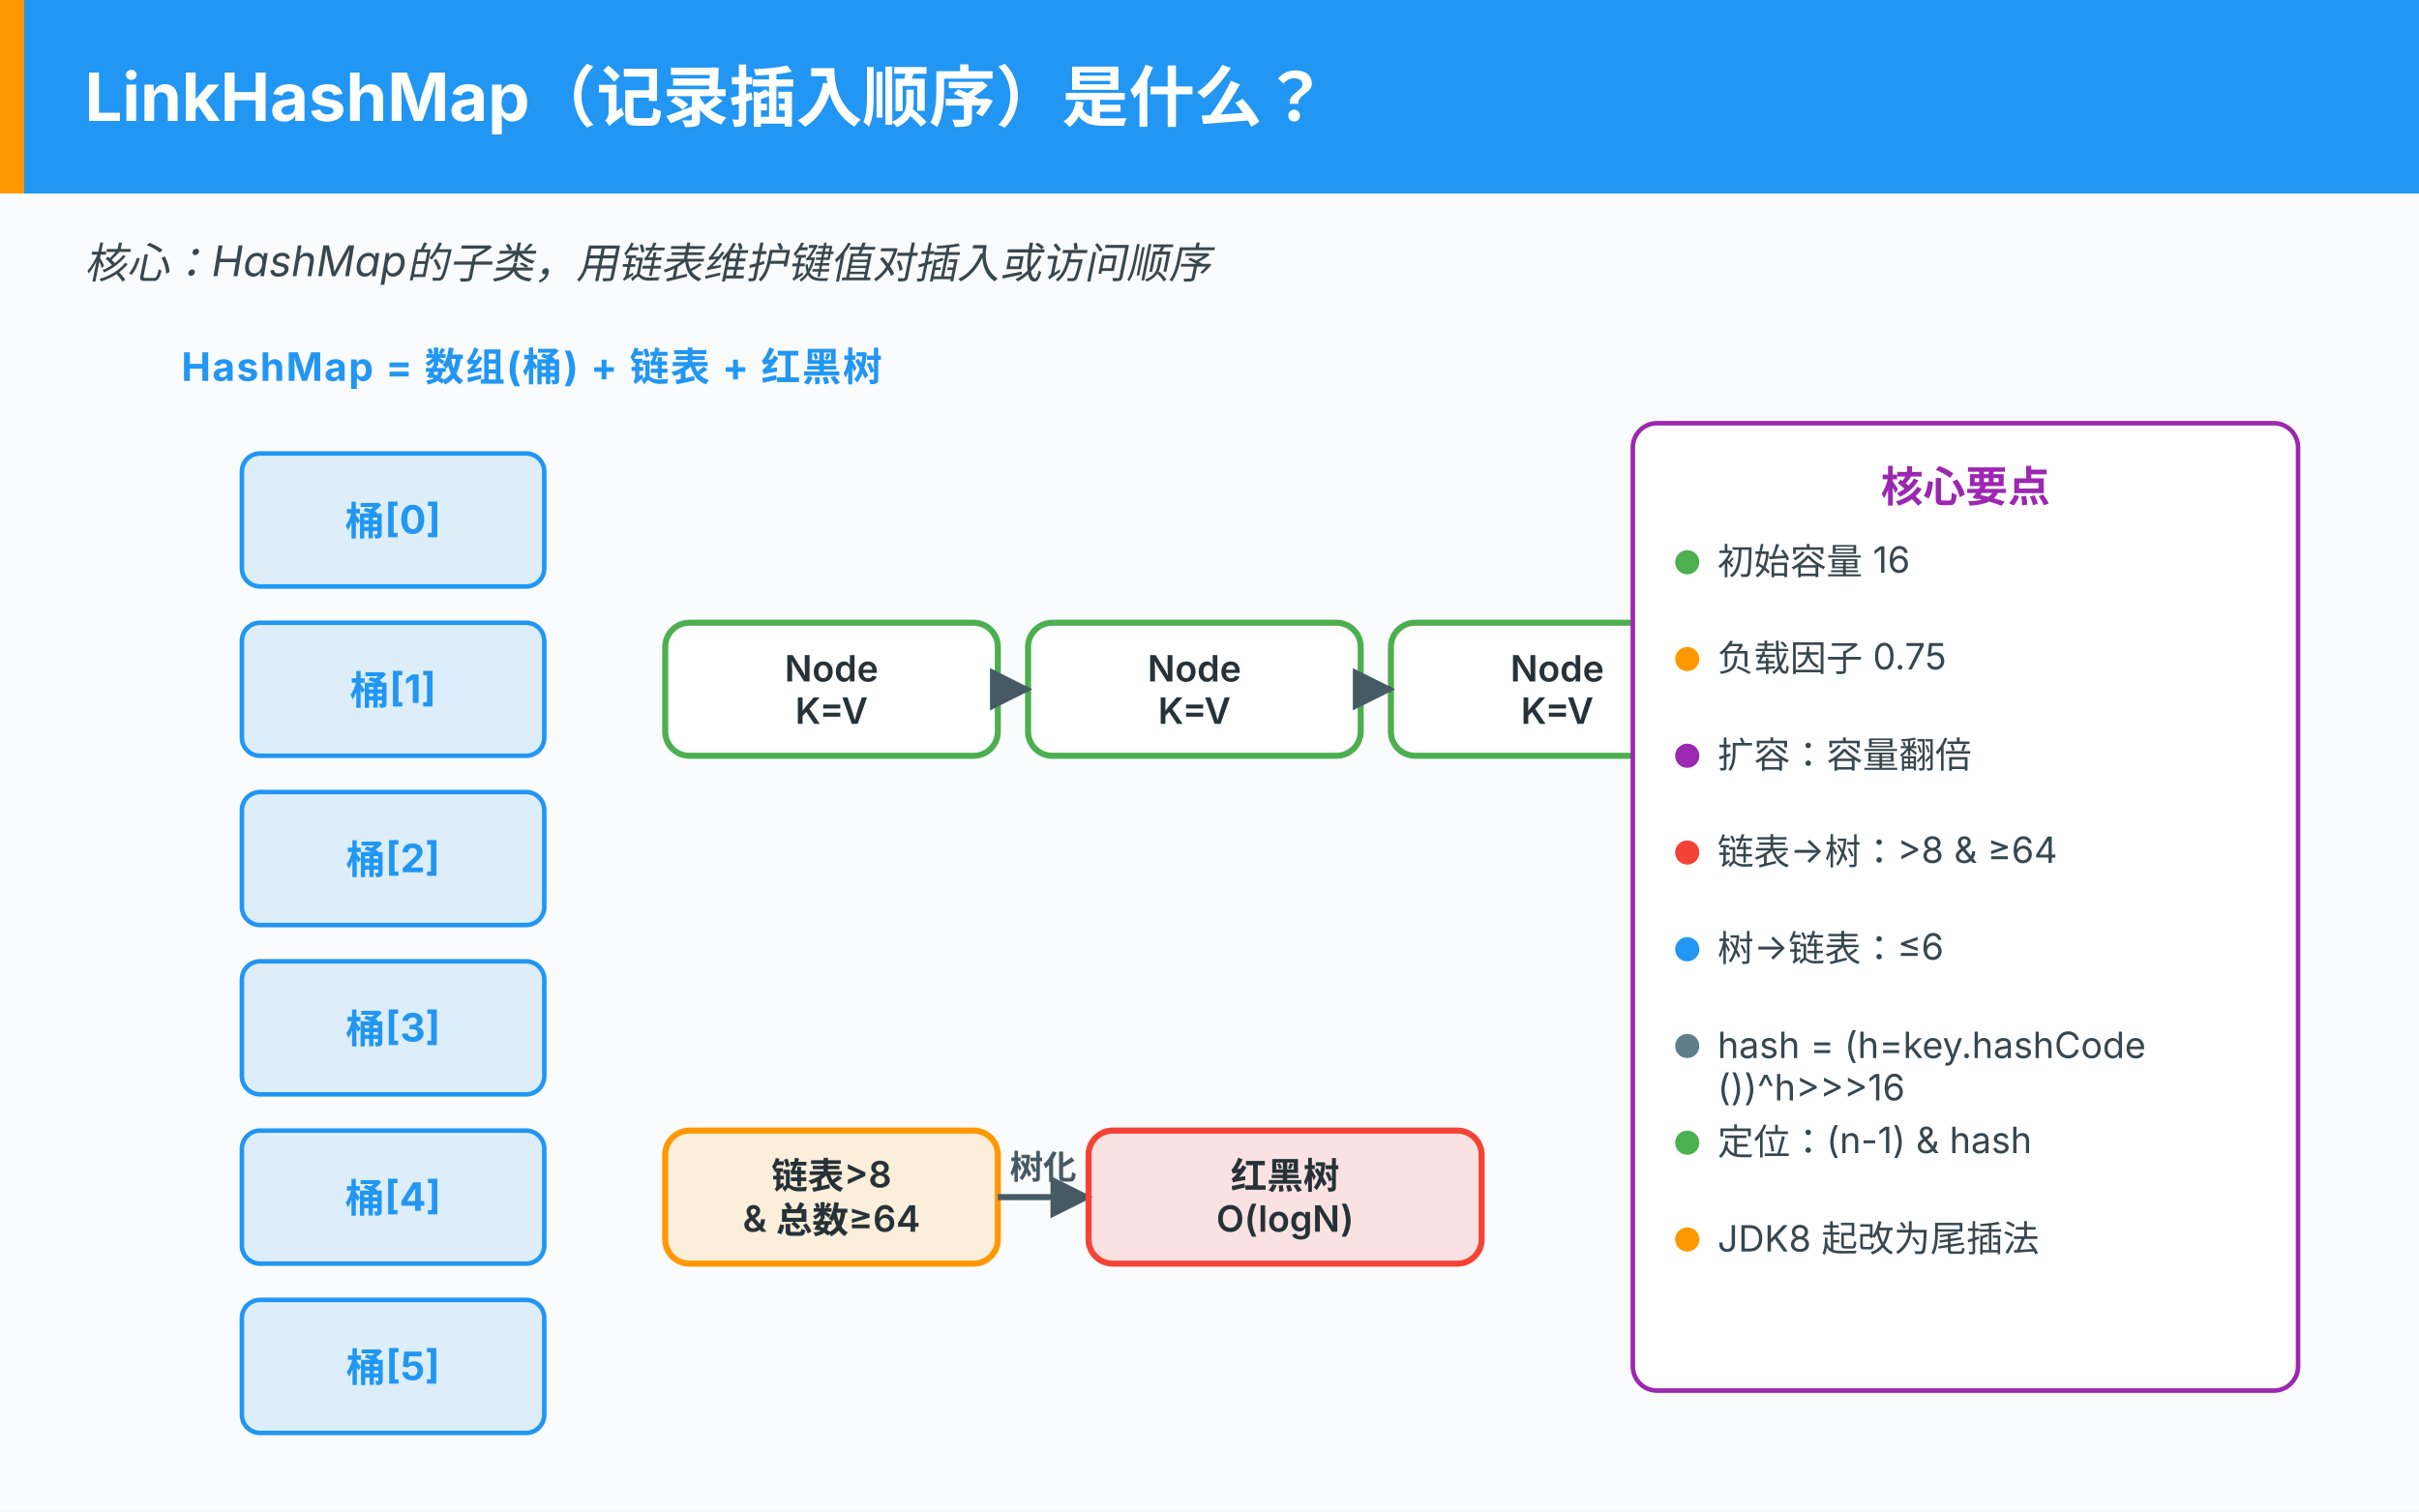
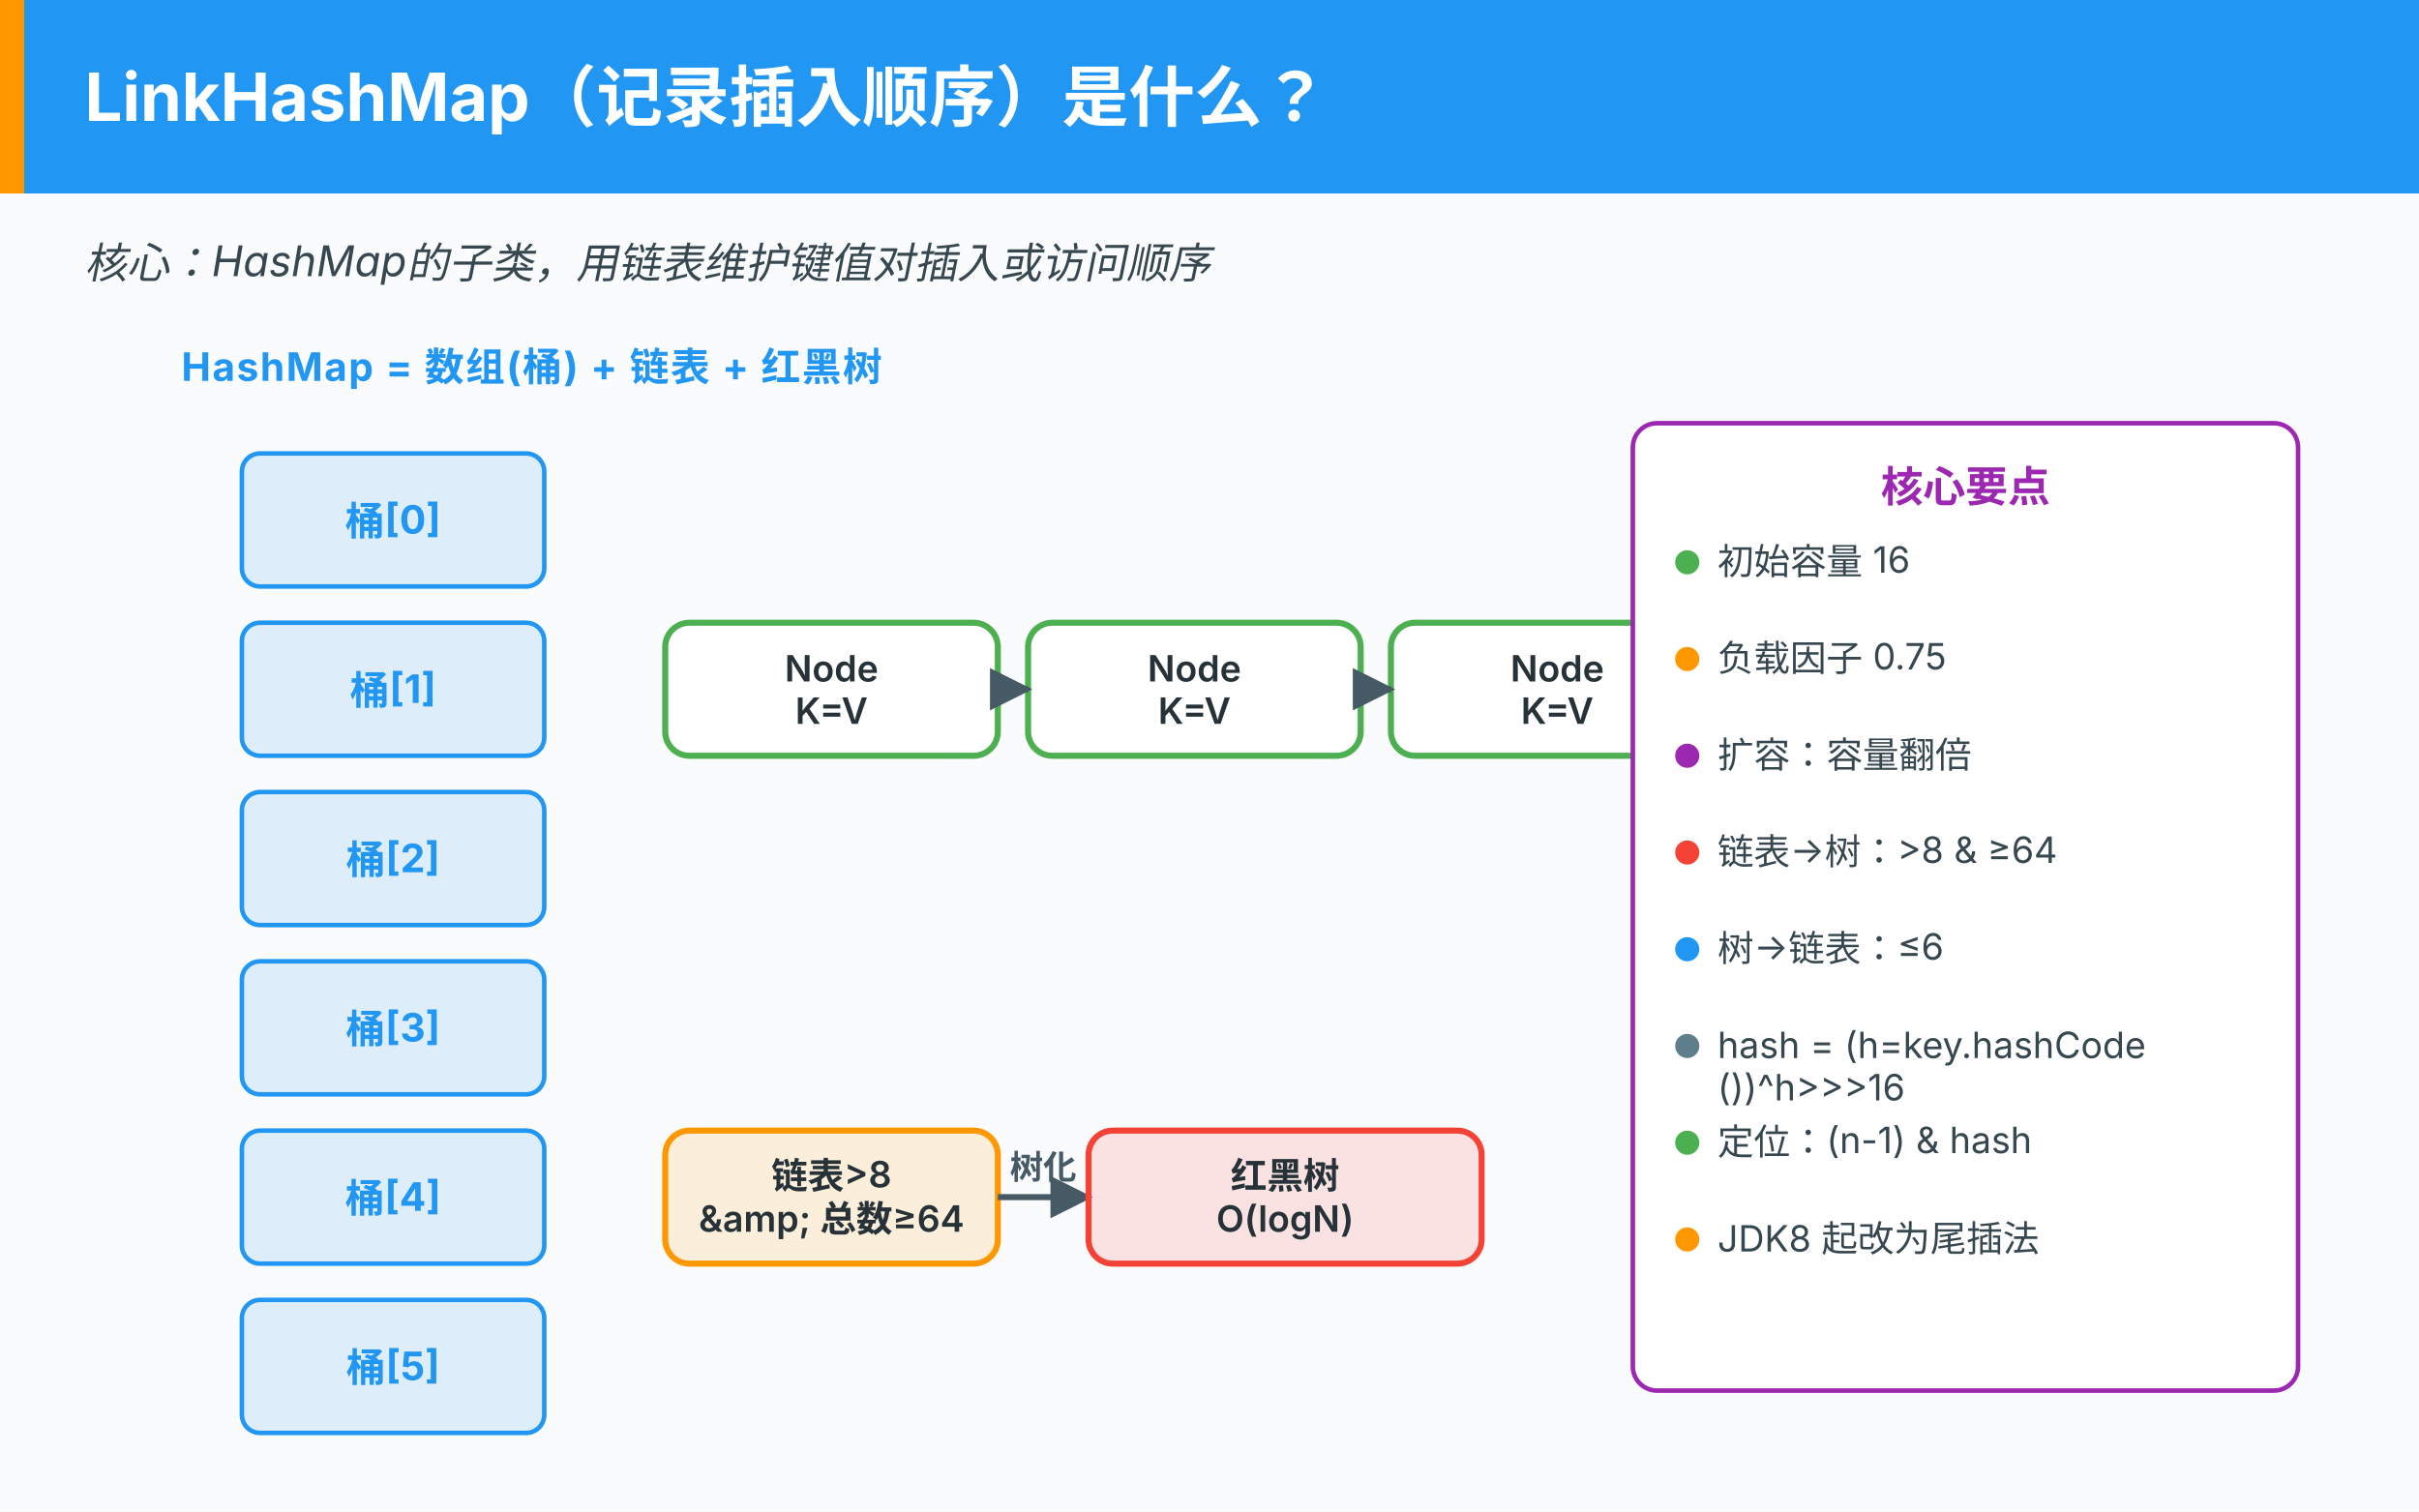
<svg xmlns="http://www.w3.org/2000/svg" viewBox="0 0 800 500" font-family="-apple-system, BlinkMacSystemFont, 'PingFang SC', 'Microsoft YaHei', sans-serif">
  <rect width="800" height="500" fill="#FAFBFC" />
  <rect x="0" y="0" width="800" height="64" fill="#2196F3" />
  <rect x="0" y="0" width="8" height="64" fill="#FF9800" />
  <text x="28" y="40" font-size="22" font-weight="700" fill="#FFFFFF" text-rendering="geometricPrecision">LinkHashMap（记录插入顺序）是什么？</text>
  <text x="28" y="552" font-size="0" />
  <text x="28" y="92" font-size="14" fill="#37474F" font-style="italic">核心：HashMap的子类，用链表维护键值对插入或访问顺序</text>
  <defs>
    <marker id="arrow" viewBox="0 0 10 10" refX="9" refY="5" markerWidth="7" markerHeight="7" orient="auto-start-reverse">
      <path d="M0,0 L10,5 L0,10 z" fill="#455A64" />
    </marker>
    <marker id="arrowG" viewBox="0 0 10 10" refX="9" refY="5" markerWidth="7" markerHeight="7" orient="auto-start-reverse">
      <path d="M0,0 L10,5 L0,10 z" fill="#4CAF50" />
    </marker>
  </defs>
  <text x="60" y="126" font-size="13" fill="#2196F3" font-weight="700" letter-spacing="0.5">HashMap = 数组(桶) + 链表 + 红黑树</text>
  <rect x="80" y="150" width="100" height="44" rx="6" fill="#2196F322" stroke="#2196F3" stroke-width="1.5" />
  <text x="130" y="177" font-size="13" fill="#2196F3" text-anchor="middle" font-weight="700">桶[0]</text>
  <rect x="80" y="206" width="100" height="44" rx="6" fill="#2196F322" stroke="#2196F3" stroke-width="1.5" />
  <text x="130" y="233" font-size="13" fill="#2196F3" text-anchor="middle" font-weight="700">桶[1]</text>
  <rect x="80" y="262" width="100" height="44" rx="6" fill="#2196F322" stroke="#2196F3" stroke-width="1.5" />
  <text x="130" y="289" font-size="13" fill="#2196F3" text-anchor="middle" font-weight="700">桶[2]</text>
  <rect x="80" y="318" width="100" height="44" rx="6" fill="#2196F322" stroke="#2196F3" stroke-width="1.5" />
  <text x="130" y="345" font-size="13" fill="#2196F3" text-anchor="middle" font-weight="700">桶[3]</text>
  <rect x="80" y="374" width="100" height="44" rx="6" fill="#2196F322" stroke="#2196F3" stroke-width="1.5" />
  <text x="130" y="401" font-size="13" fill="#2196F3" text-anchor="middle" font-weight="700">桶[4]</text>
  <rect x="80" y="430" width="100" height="44" rx="6" fill="#2196F322" stroke="#2196F3" stroke-width="1.5" />
  <text x="130" y="457" font-size="13" fill="#2196F3" text-anchor="middle" font-weight="700">桶[5]</text>
  <rect x="220" y="206" width="110" height="44" rx="8" fill="#FFFFFF" stroke="#4CAF50" stroke-width="2" />
  <text x="275" y="221" font-size="12" fill="#263238" text-anchor="middle" dominant-baseline="middle" font-weight="600">Node</text>
  <text x="275" y="235" font-size="12" fill="#263238" text-anchor="middle" dominant-baseline="middle" font-weight="600">K=V</text>
  <rect x="340" y="206" width="110" height="44" rx="8" fill="#FFFFFF" stroke="#4CAF50" stroke-width="2" />
  <text x="395" y="221" font-size="12" fill="#263238" text-anchor="middle" dominant-baseline="middle" font-weight="600">Node</text>
  <text x="395" y="235" font-size="12" fill="#263238" text-anchor="middle" dominant-baseline="middle" font-weight="600">K=V</text>
  <line x1="330" y1="228" x2="340" y2="228" stroke="#455A64" stroke-width="2" marker-end="url(#arrow)" />
  <rect x="460" y="206" width="110" height="44" rx="8" fill="#FFFFFF" stroke="#4CAF50" stroke-width="2" />
  <text x="515" y="221" font-size="12" fill="#263238" text-anchor="middle" dominant-baseline="middle" font-weight="600">Node</text>
  <text x="515" y="235" font-size="12" fill="#263238" text-anchor="middle" dominant-baseline="middle" font-weight="600">K=V</text>
  <line x1="450" y1="228" x2="460" y2="228" stroke="#455A64" stroke-width="2" marker-end="url(#arrow)" />
  <rect x="220" y="374" width="110" height="44" rx="8" fill="#FF980022" stroke="#FF9800" stroke-width="2" />
  <text x="275" y="389" font-size="12" fill="#263238" text-anchor="middle" dominant-baseline="middle" font-weight="600">链表&gt;8</text>
-   <text x="275" y="403" font-size="12" fill="#263238" text-anchor="middle" dominant-baseline="middle" font-weight="600">&amp; 总数≥64</text>
+   <text x="275" y="403" font-size="12" fill="#263238" text-anchor="middle" dominant-baseline="middle" font-weight="600">&amp;amp; 总数≥64</text>
  <line x1="330" y1="396" x2="360" y2="396" stroke="#455A64" stroke-width="2" marker-end="url(#arrow)" />
  <text x="345" y="390" font-size="11" fill="#455A64" text-anchor="middle" font-weight="600">树化</text>
  <rect x="360" y="374" width="130" height="44" rx="8" fill="#f4433622" stroke="#f44336" stroke-width="2" />
  <text x="425" y="389" font-size="12" fill="#263238" text-anchor="middle" dominant-baseline="middle" font-weight="600">红黑树</text>
  <text x="425" y="403" font-size="12" fill="#263238" text-anchor="middle" dominant-baseline="middle" font-weight="600">O(logN)</text>
  <rect x="540" y="140" width="220" height="320" rx="8" fill="#FFFFFF" stroke="#9C27B0" stroke-width="1.5" />
  <text x="650" y="166" font-size="14" fill="#9C27B0" text-anchor="middle" font-weight="700">核心要点</text>
  <circle cx="558" cy="186" r="4" fill="#4CAF50" />
  <text x="568" y="190" font-size="12" fill="#37474F">初始容量 16</text>
  <circle cx="558" cy="218" r="4" fill="#FF9800" />
  <text x="568" y="222" font-size="12" fill="#37474F">负载因子 0.75</text>
  <circle cx="558" cy="250" r="4" fill="#9C27B0" />
  <text x="568" y="254" font-size="12" fill="#37474F">扩容：容量翻倍</text>
  <circle cx="558" cy="282" r="4" fill="#f44336" />
  <text x="568" y="286" font-size="12" fill="#37474F">链表→树：&gt;8 &amp; ≥64</text>
  <circle cx="558" cy="314" r="4" fill="#2196F3" />
  <text x="568" y="318" font-size="12" fill="#37474F">树→链表：≤6</text>
  <circle cx="558" cy="346" r="4" fill="#607D8B" />
  <text x="568" y="350" font-size="12" fill="#37474F">hash = (h=key.hashCode</text>
  <text x="568" y="364" font-size="12" fill="#37474F">())^h&gt;&gt;&gt;16</text>
  <circle cx="558" cy="378" r="4" fill="#4CAF50" />
  <text x="568" y="382" font-size="12" fill="#37474F">定位：(n-1) &amp; hash</text>
  <circle cx="558" cy="410" r="4" fill="#FF9800" />
  <text x="568" y="414" font-size="12" fill="#37474F">JDK8 起改为尾插法</text>
</svg>
